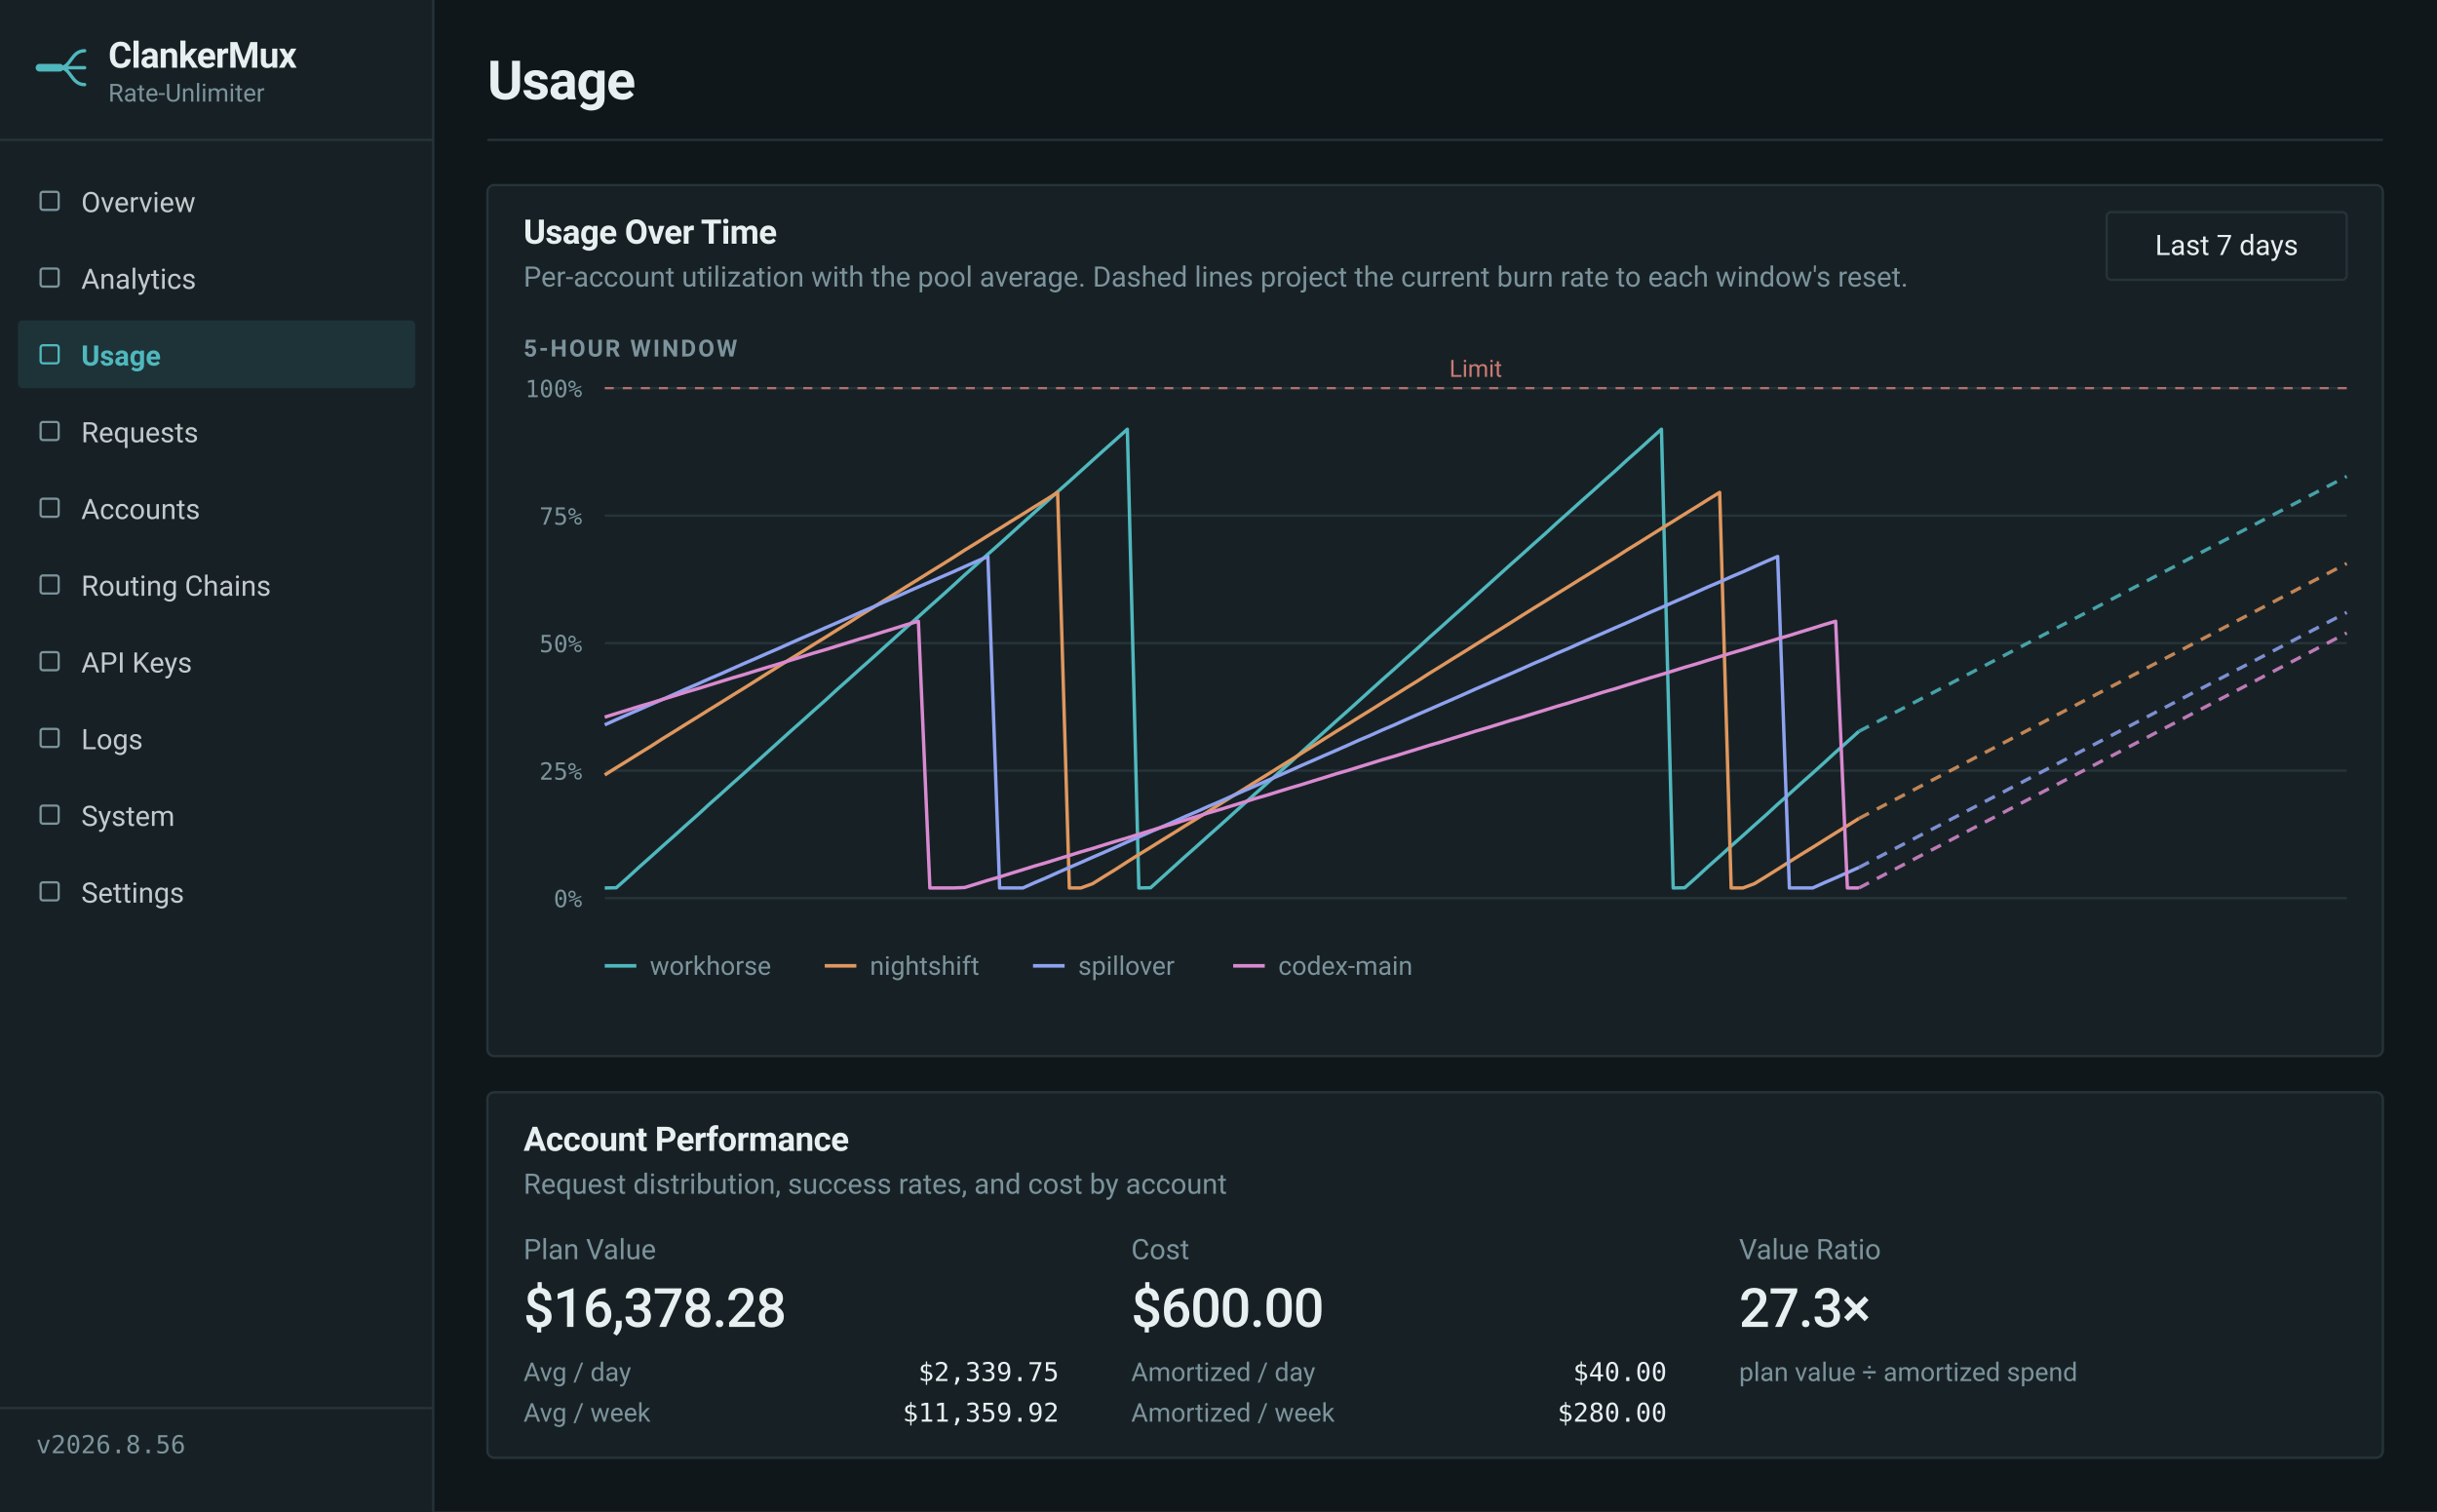
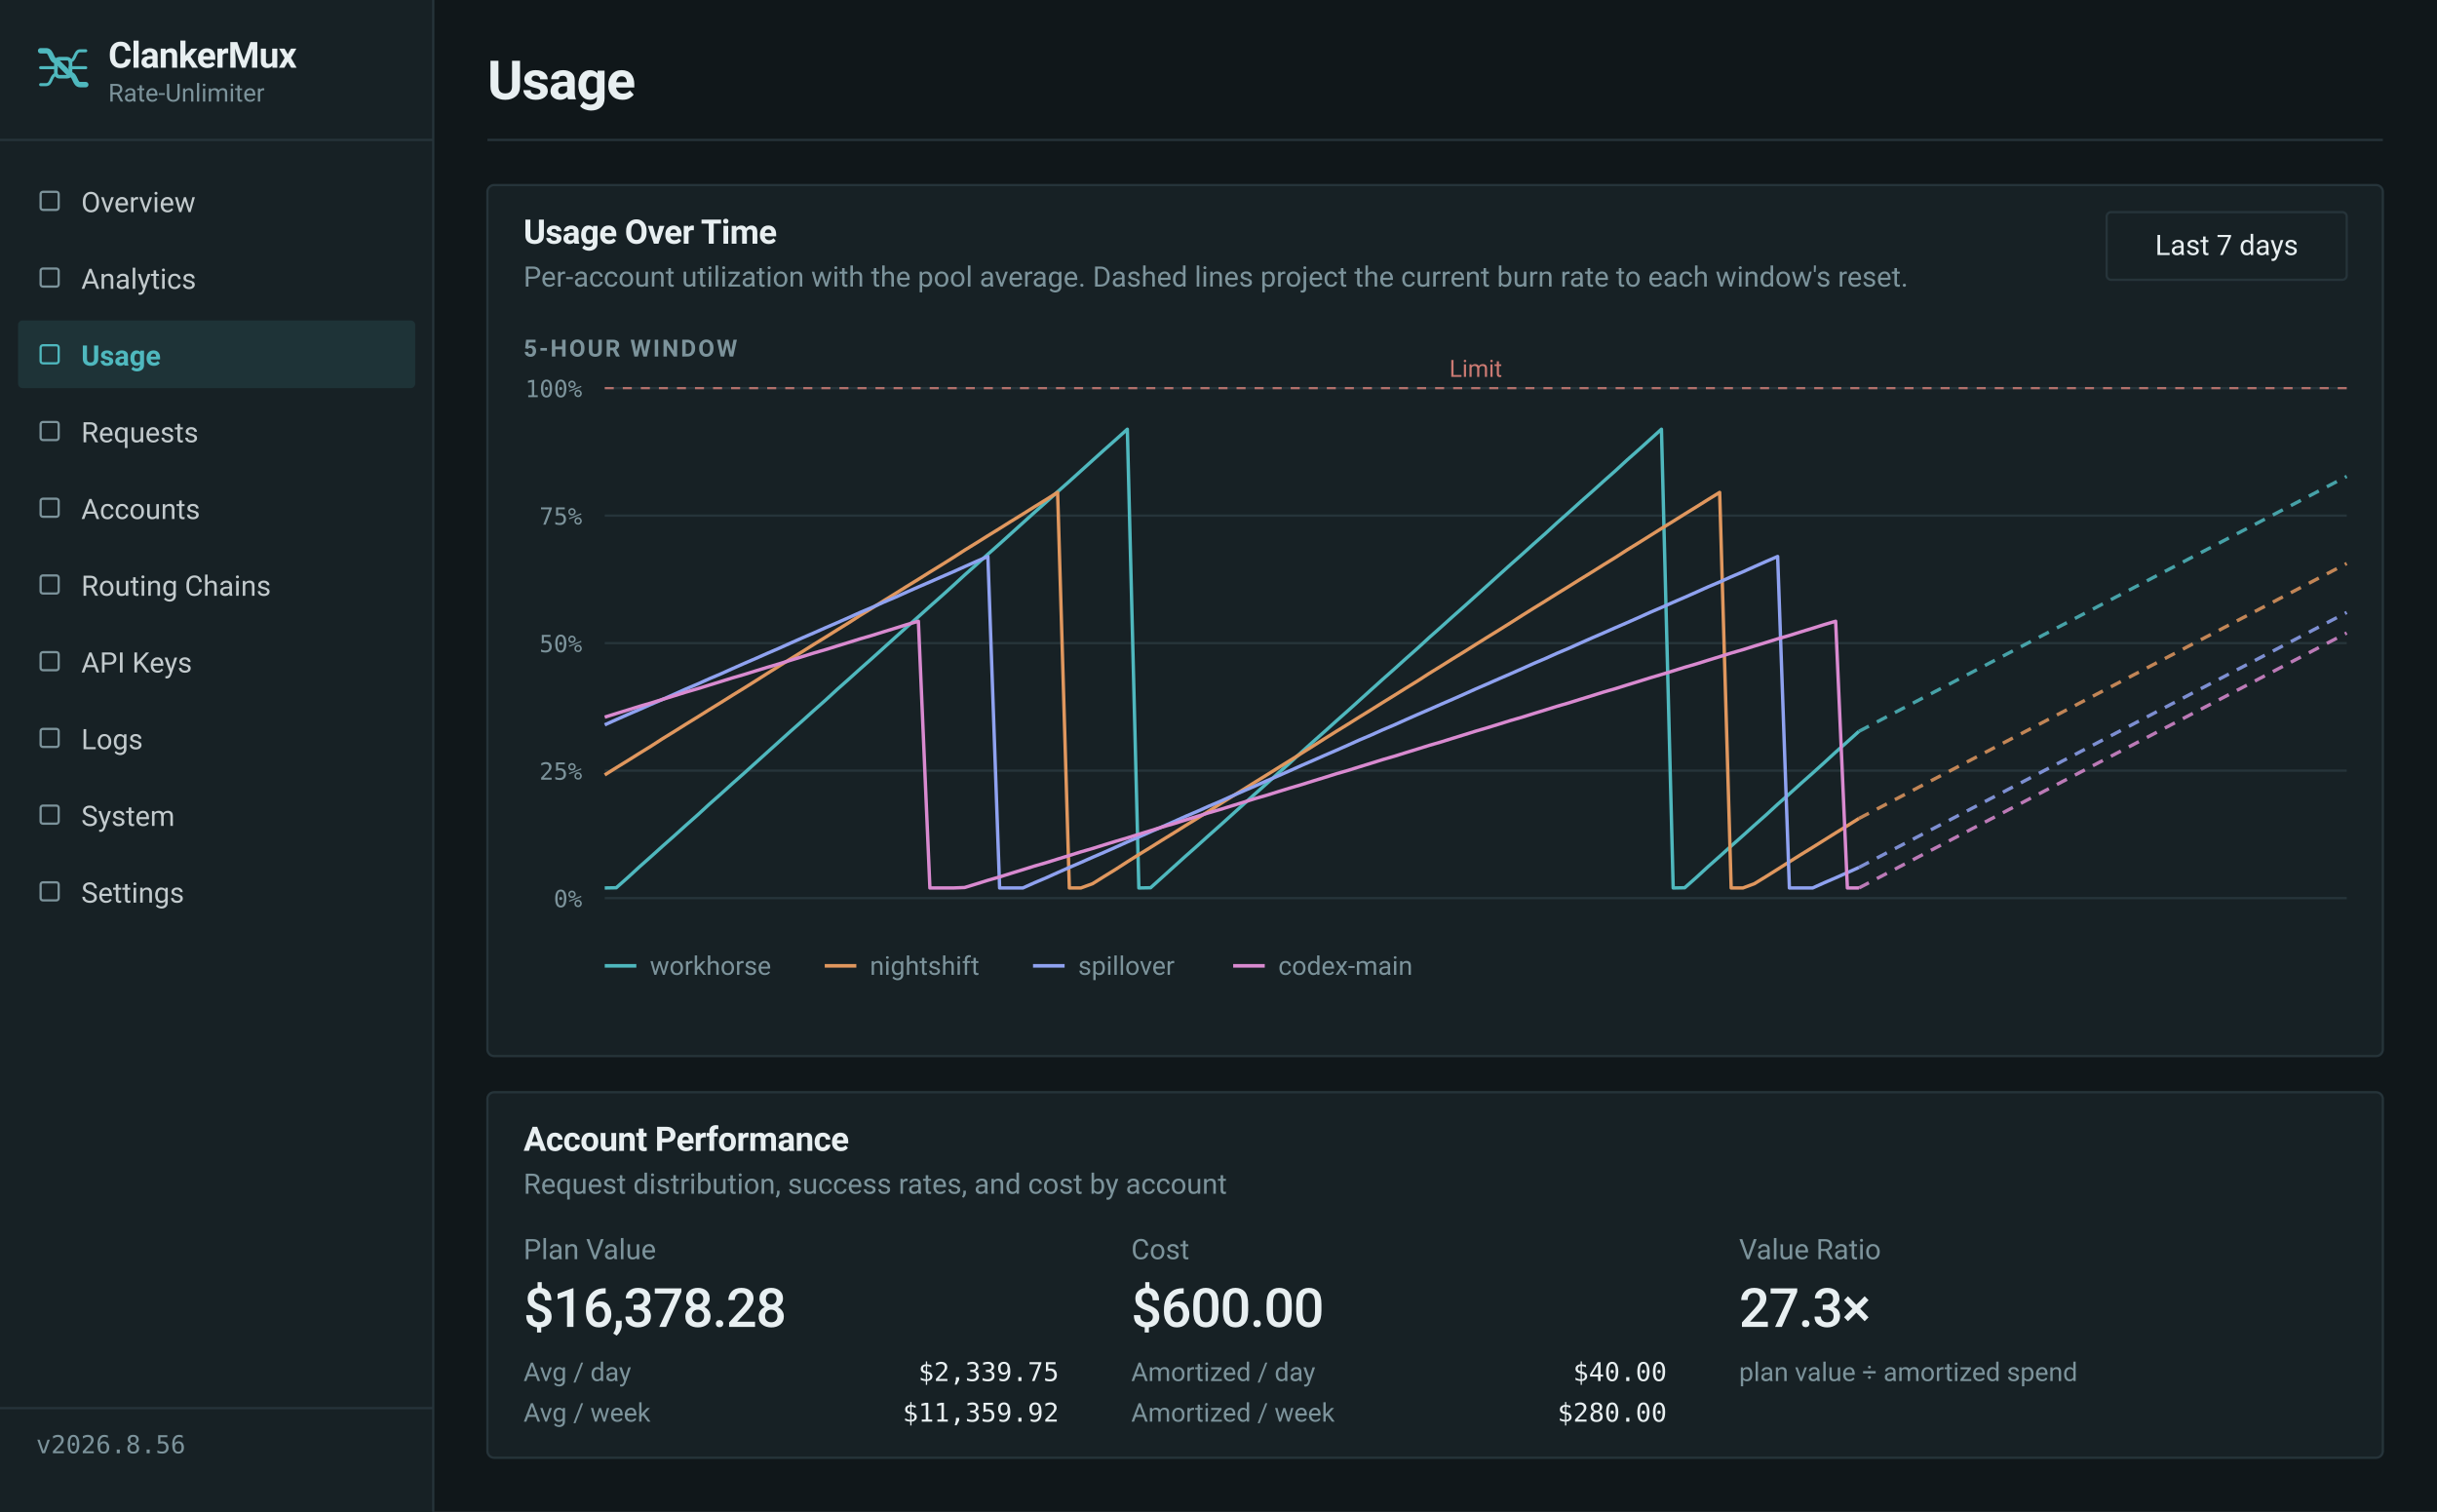
<svg xmlns="http://www.w3.org/2000/svg" viewBox="0 0 1080 670" width="1080" height="670" role="img">
  <rect x="0" y="0" width="1080" height="670" rx="0" fill="#10171a" />
  <rect x="0" y="0" width="192" height="670" rx="0" fill="#172125" />
  <line x1="192" y1="0" x2="192" y2="670" stroke="#26343a" />
-   <g transform="translate(16 18) scale(1)" fill="none" stroke="#4fb8be" stroke-linecap="round">
-     <path d="M1.5 12h9" stroke-width="3.4" />
-     <path d="M10.5 12c5 0 5-7.5 11-7.5M10.5 12h11M10.5 12c5 0 5 7.5 11 7.5" stroke-width="1.5" />
+   <g transform="translate(16 18) scale(1)" fill="none" stroke="#4fb8be" stroke-linecap="round" stroke-linejoin="round">
+     <path d="M2 12h7M2 19.5h2.5C7 19.5 6.5 15 9 15M15 9c2.5 0 2-4.5 4.5-4.5H22M15 12h7" stroke-width="1.35" />
+     <rect x="8.75" y="8" width="6.5" height="8" rx="1.5" stroke-width="1.6" />
+     <path d="M2 4.5h2.5C7 4.5 6.5 9 9 9l6 6c2.5 0 2 4.5 4.5 4.5H22" stroke-width="2.4" />
  </g>
  <text x="48" y="30" font-family="Geist, ui-sans-serif, system-ui, -apple-system, 'Segoe UI', Roboto, Helvetica, Arial, sans-serif" font-size="16" fill="#e8eff1" font-weight="600" letter-spacing="-0.3">ClankerMux</text>
  <text x="48" y="45" font-family="Geist, ui-sans-serif, system-ui, -apple-system, 'Segoe UI', Roboto, Helvetica, Arial, sans-serif" font-size="11" fill="#7c939b">Rate-Unlimiter</text>
  <line x1="0" y1="62" x2="192" y2="62" stroke="#26343a" />
  <rect x="18" y="85" width="8" height="8" rx="1" fill="none" stroke="#7c939b" />
  <text x="36" y="94" font-family="Geist, ui-sans-serif, system-ui, -apple-system, 'Segoe UI', Roboto, Helvetica, Arial, sans-serif" font-size="12.5" fill="#e8eff1" font-weight="400" opacity="0.82">Overview</text>
  <rect x="18" y="119" width="8" height="8" rx="1" fill="none" stroke="#7c939b" />
  <text x="36" y="128" font-family="Geist, ui-sans-serif, system-ui, -apple-system, 'Segoe UI', Roboto, Helvetica, Arial, sans-serif" font-size="12.5" fill="#e8eff1" font-weight="400" opacity="0.82">Analytics</text>
  <rect x="8" y="142" width="176" height="30" rx="2" fill="#1e3337" />
  <rect x="18" y="153" width="8" height="8" rx="1" fill="none" stroke="#4fb8be" />
  <text x="36" y="162" font-family="Geist, ui-sans-serif, system-ui, -apple-system, 'Segoe UI', Roboto, Helvetica, Arial, sans-serif" font-size="12.5" fill="#4fb8be" font-weight="600" opacity="1">Usage</text>
  <rect x="18" y="187" width="8" height="8" rx="1" fill="none" stroke="#7c939b" />
  <text x="36" y="196" font-family="Geist, ui-sans-serif, system-ui, -apple-system, 'Segoe UI', Roboto, Helvetica, Arial, sans-serif" font-size="12.5" fill="#e8eff1" font-weight="400" opacity="0.82">Requests</text>
  <rect x="18" y="221" width="8" height="8" rx="1" fill="none" stroke="#7c939b" />
  <text x="36" y="230" font-family="Geist, ui-sans-serif, system-ui, -apple-system, 'Segoe UI', Roboto, Helvetica, Arial, sans-serif" font-size="12.5" fill="#e8eff1" font-weight="400" opacity="0.82">Accounts</text>
  <rect x="18" y="255" width="8" height="8" rx="1" fill="none" stroke="#7c939b" />
  <text x="36" y="264" font-family="Geist, ui-sans-serif, system-ui, -apple-system, 'Segoe UI', Roboto, Helvetica, Arial, sans-serif" font-size="12.5" fill="#e8eff1" font-weight="400" opacity="0.82">Routing Chains</text>
  <rect x="18" y="289" width="8" height="8" rx="1" fill="none" stroke="#7c939b" />
  <text x="36" y="298" font-family="Geist, ui-sans-serif, system-ui, -apple-system, 'Segoe UI', Roboto, Helvetica, Arial, sans-serif" font-size="12.5" fill="#e8eff1" font-weight="400" opacity="0.82">API Keys</text>
  <rect x="18" y="323" width="8" height="8" rx="1" fill="none" stroke="#7c939b" />
  <text x="36" y="332" font-family="Geist, ui-sans-serif, system-ui, -apple-system, 'Segoe UI', Roboto, Helvetica, Arial, sans-serif" font-size="12.5" fill="#e8eff1" font-weight="400" opacity="0.82">Logs</text>
  <rect x="18" y="357" width="8" height="8" rx="1" fill="none" stroke="#7c939b" />
  <text x="36" y="366" font-family="Geist, ui-sans-serif, system-ui, -apple-system, 'Segoe UI', Roboto, Helvetica, Arial, sans-serif" font-size="12.5" fill="#e8eff1" font-weight="400" opacity="0.82">System</text>
  <rect x="18" y="391" width="8" height="8" rx="1" fill="none" stroke="#7c939b" />
  <text x="36" y="400" font-family="Geist, ui-sans-serif, system-ui, -apple-system, 'Segoe UI', Roboto, Helvetica, Arial, sans-serif" font-size="12.5" fill="#e8eff1" font-weight="400" opacity="0.82">Settings</text>
  <line x1="0" y1="624" x2="192" y2="624" stroke="#26343a" />
  <text x="16" y="644" font-family="'Geist Mono', ui-monospace, SFMono-Regular, Menlo, Consolas, monospace" font-size="11" fill="#7c939b">v2026.8.56</text>
  <text x="216" y="44" font-family="Geist, ui-sans-serif, system-ui, -apple-system, 'Segoe UI', Roboto, Helvetica, Arial, sans-serif" font-size="24" fill="#e8eff1" font-weight="600" letter-spacing="-0.5">Usage</text>
  <line x1="216" y1="62" x2="1056" y2="62" stroke="#26343a" />
  <rect x="216" y="82" width="840" height="386" rx="3" fill="#172125" stroke="#26343a" />
  <text x="232" y="108" font-family="Geist, ui-sans-serif, system-ui, -apple-system, 'Segoe UI', Roboto, Helvetica, Arial, sans-serif" font-size="15" fill="#e8eff1" font-weight="600" letter-spacing="-0.2">Usage Over Time</text>
  <text x="232" y="127" font-family="Geist, ui-sans-serif, system-ui, -apple-system, 'Segoe UI', Roboto, Helvetica, Arial, sans-serif" font-size="12.5" fill="#7c939b">Per-account utilization with the pool average. Dashed lines project the current burn rate to each window's reset.</text>
  <rect x="933.6" y="94" width="106.4" height="30" rx="2" fill="none" stroke="#26343a" />
  <text x="986.8" y="113" font-family="Geist, ui-sans-serif, system-ui, -apple-system, 'Segoe UI', Roboto, Helvetica, Arial, sans-serif" font-size="12.5" fill="#e8eff1" text-anchor="middle">Last 7 days</text>
  <text x="232" y="158" font-family="Geist, ui-sans-serif, system-ui, -apple-system, 'Segoe UI', Roboto, Helvetica, Arial, sans-serif" font-size="10.5" fill="#7c939b" font-weight="600" letter-spacing="0.9">5-HOUR WINDOW</text>
  <line x1="268" y1="172" x2="1040" y2="172" stroke="#26343a" />
  <text x="258" y="176" font-family="'Geist Mono', ui-monospace, SFMono-Regular, Menlo, Consolas, monospace" font-size="10.5" fill="#7c939b" text-anchor="end">100%</text>
  <line x1="268" y1="228.5" x2="1040" y2="228.5" stroke="#26343a" />
  <text x="258" y="232.5" font-family="'Geist Mono', ui-monospace, SFMono-Regular, Menlo, Consolas, monospace" font-size="10.5" fill="#7c939b" text-anchor="end">75%</text>
  <line x1="268" y1="285" x2="1040" y2="285" stroke="#26343a" />
  <text x="258" y="289" font-family="'Geist Mono', ui-monospace, SFMono-Regular, Menlo, Consolas, monospace" font-size="10.5" fill="#7c939b" text-anchor="end">50%</text>
  <line x1="268" y1="341.5" x2="1040" y2="341.5" stroke="#26343a" />
  <text x="258" y="345.5" font-family="'Geist Mono', ui-monospace, SFMono-Regular, Menlo, Consolas, monospace" font-size="10.5" fill="#7c939b" text-anchor="end">25%</text>
  <line x1="268" y1="398" x2="1040" y2="398" stroke="#26343a" />
  <text x="258" y="402" font-family="'Geist Mono', ui-monospace, SFMono-Regular, Menlo, Consolas, monospace" font-size="10.5" fill="#7c939b" text-anchor="end">0%</text>
  <line x1="268" y1="172" x2="1040" y2="172" stroke="#ec8a80" stroke-width="1" stroke-dasharray="4 4" opacity="0.7" />
  <text x="654" y="167" font-family="Geist, ui-sans-serif, system-ui, -apple-system, 'Segoe UI', Roboto, Helvetica, Arial, sans-serif" font-size="10.5" fill="#ec8a80" text-anchor="middle" opacity="0.85">Limit</text>
  <polyline points="268,393.5 273.1,393.4 278.3,388.8 283.4,384.1 288.6,379.5 293.7,374.9 298.9,370.3 304,365.7 309.2,361.1 314.3,356.4 319.5,351.8 324.6,347.2 329.8,342.6 334.9,338 340.1,333.3 345.2,328.7 350.3,324.1 355.5,319.5 360.6,314.9 365.8,310.3 370.9,305.6 376.1,301 381.2,296.4 386.4,291.8 391.5,287.2 396.7,282.5 401.8,277.9 407,273.3 412.1,268.7 417.3,264.1 422.4,259.5 427.5,254.8 432.7,250.2 437.8,245.6 443,241 448.1,236.4 453.3,231.7 458.4,227.1 463.6,222.5 468.7,217.9 473.9,213.3 479,208.7 484.2,204 489.3,199.4 494.5,194.8 499.6,190.2 504.7,393.5 509.9,393.4 515,388.8 520.2,384.1 525.3,379.5 530.5,374.9 535.6,370.3 540.8,365.7 545.9,361.1 551.1,356.4 556.2,351.8 561.4,347.2 566.5,342.6 571.7,338 576.8,333.3 581.9,328.7 587.1,324.1 592.2,319.5 597.4,314.9 602.5,310.3 607.7,305.6 612.8,301 618,296.4 623.1,291.8 628.3,287.2 633.4,282.5 638.6,277.9 643.7,273.3 648.9,268.7 654,264.1 659.1,259.5 664.3,254.8 669.4,250.2 674.6,245.6 679.7,241 684.9,236.4 690,231.7 695.2,227.1 700.3,222.5 705.5,217.9 710.6,213.3 715.8,208.7 720.9,204 726.1,199.4 731.2,194.8 736.3,190.2 741.5,393.5 746.6,393.4 751.8,388.8 756.9,384.1 762.1,379.5 767.2,374.9 772.4,370.3 777.5,365.7 782.7,361.1 787.8,356.4 793,351.8 798.1,347.2 803.3,342.6 808.4,338 813.5,333.3 818.7,328.7 823.8,324.1" fill="none" stroke="#4fb8be" stroke-width="1.5" stroke-linejoin="round" />
  <polyline points="823.8,324.1 1040,211.1" fill="none" stroke="#4fb8be" stroke-width="1.5" stroke-dasharray="5 4" opacity="0.85" />
  <polyline points="268,343.4 273.1,340.2 278.3,337 283.4,333.8 288.6,330.6 293.7,327.3 298.9,324.1 304,320.9 309.2,317.7 314.3,314.5 319.5,311.3 324.6,308.1 329.8,304.9 334.9,301.7 340.1,298.4 345.2,295.2 350.3,292 355.5,288.8 360.6,285.6 365.8,282.4 370.9,279.2 376.1,276 381.2,272.7 386.4,269.5 391.5,266.3 396.7,263.1 401.8,259.9 407,256.7 412.1,253.5 417.3,250.3 422.4,247.1 427.5,243.8 432.7,240.6 437.8,237.4 443,234.2 448.1,231 453.3,227.8 458.4,224.6 463.6,221.4 468.7,218.2 473.9,393.5 479,393.5 484.2,391.6 489.3,388.4 494.5,385.2 499.6,381.9 504.7,378.7 509.9,375.5 515,372.3 520.2,369.1 525.3,365.9 530.5,362.7 535.6,359.5 540.8,356.2 545.9,353 551.1,349.8 556.2,346.6 561.4,343.4 566.5,340.2 571.7,337 576.8,333.8 581.9,330.6 587.1,327.3 592.2,324.1 597.4,320.9 602.5,317.7 607.7,314.5 612.8,311.3 618,308.1 623.1,304.9 628.3,301.7 633.4,298.4 638.6,295.2 643.7,292 648.9,288.8 654,285.6 659.1,282.4 664.3,279.2 669.4,276 674.6,272.7 679.7,269.5 684.9,266.3 690,263.1 695.2,259.9 700.3,256.7 705.5,253.5 710.6,250.3 715.8,247.1 720.9,243.8 726.1,240.6 731.2,237.4 736.3,234.2 741.5,231 746.6,227.8 751.8,224.6 756.9,221.4 762.1,218.2 767.2,393.5 772.4,393.5 777.5,391.6 782.7,388.4 787.8,385.2 793,381.9 798.1,378.7 803.3,375.5 808.4,372.3 813.5,369.1 818.7,365.9 823.8,362.7" fill="none" stroke="#e0975e" stroke-width="1.5" stroke-linejoin="round" />
  <polyline points="823.8,362.7 1040,249.7" fill="none" stroke="#e0975e" stroke-width="1.5" stroke-dasharray="5 4" opacity="0.85" />
  <polyline points="268,321.2 273.1,318.9 278.3,316.6 283.4,314.4 288.6,312.1 293.7,309.9 298.9,307.6 304,305.3 309.2,303.1 314.3,300.8 319.5,298.6 324.6,296.3 329.8,294 334.9,291.8 340.1,289.5 345.2,287.3 350.3,285 355.5,282.7 360.6,280.5 365.8,278.2 370.9,276 376.1,273.7 381.2,271.4 386.4,269.2 391.5,266.9 396.7,264.7 401.8,262.4 407,260.1 412.1,257.9 417.3,255.6 422.4,253.4 427.5,251.1 432.7,248.8 437.8,246.6 443,393.5 448.1,393.5 453.3,393.5 458.4,391.2 463.6,389 468.7,386.7 473.9,384.4 479,382.2 484.2,379.9 489.3,377.7 494.5,375.4 499.6,373.1 504.7,370.9 509.9,368.6 515,366.4 520.2,364.1 525.3,361.8 530.5,359.6 535.6,357.3 540.8,355.1 545.9,352.8 551.1,350.5 556.2,348.3 561.4,346 566.5,343.8 571.7,341.5 576.8,339.2 581.9,337 587.1,334.7 592.2,332.5 597.4,330.2 602.5,327.9 607.7,325.7 612.8,323.4 618,321.2 623.1,318.9 628.3,316.6 633.4,314.4 638.6,312.1 643.7,309.9 648.9,307.6 654,305.3 659.1,303.1 664.3,300.8 669.4,298.6 674.6,296.3 679.7,294 684.9,291.8 690,289.5 695.2,287.3 700.3,285 705.5,282.7 710.6,280.5 715.8,278.2 720.9,276 726.1,273.7 731.2,271.4 736.3,269.2 741.5,266.9 746.6,264.7 751.8,262.4 756.9,260.1 762.1,257.9 767.2,255.6 772.4,253.4 777.5,251.1 782.7,248.8 787.8,246.6 793,393.5 798.1,393.5 803.3,393.5 808.4,391.2 813.5,389 818.7,386.7 823.8,384.4" fill="none" stroke="#8fa2f0" stroke-width="1.5" stroke-linejoin="round" />
  <polyline points="823.8,384.4 1040,271.4" fill="none" stroke="#8fa2f0" stroke-width="1.5" stroke-dasharray="5 4" opacity="0.85" />
  <polyline points="268,317.8 273.1,316.2 278.3,314.6 283.4,313 288.6,311.5 293.7,309.9 298.9,308.3 304,306.7 309.2,305.2 314.3,303.6 319.5,302 324.6,300.4 329.8,298.9 334.9,297.3 340.1,295.7 345.2,294.2 350.3,292.6 355.5,291 360.6,289.4 365.8,287.9 370.9,286.3 376.1,284.7 381.2,283.1 386.4,281.6 391.5,280 396.7,278.4 401.8,276.8 407,275.3 412.1,393.5 417.3,393.5 422.4,393.5 427.5,393.3 432.7,391.7 437.8,390.1 443,388.6 448.1,387 453.3,385.4 458.4,383.8 463.6,382.3 468.7,380.7 473.9,379.1 479,377.5 484.2,376 489.3,374.4 494.5,372.8 499.6,371.3 504.7,369.7 509.9,368.1 515,366.5 520.2,365 525.3,363.4 530.5,361.8 535.6,360.2 540.8,358.7 545.9,357.1 551.1,355.5 556.2,353.9 561.4,352.4 566.5,350.8 571.7,349.2 576.8,347.7 581.9,346.1 587.1,344.5 592.2,342.9 597.4,341.4 602.5,339.8 607.7,338.2 612.8,336.6 618,335.1 623.1,333.5 628.3,331.9 633.4,330.3 638.6,328.8 643.7,327.2 648.9,325.6 654,324 659.1,322.5 664.3,320.9 669.4,319.3 674.6,317.8 679.7,316.2 684.9,314.6 690,313 695.2,311.5 700.3,309.9 705.5,308.3 710.6,306.7 715.8,305.2 720.9,303.6 726.1,302 731.2,300.4 736.3,298.9 741.5,297.3 746.6,295.7 751.8,294.2 756.9,292.6 762.1,291 767.2,289.4 772.4,287.9 777.5,286.3 782.7,284.7 787.8,283.1 793,281.6 798.1,280 803.3,278.4 808.4,276.8 813.5,275.3 818.7,393.5 823.8,393.5" fill="none" stroke="#d98ad0" stroke-width="1.5" stroke-linejoin="round" />
  <polyline points="823.8,393.5 1040,280.5" fill="none" stroke="#d98ad0" stroke-width="1.5" stroke-dasharray="5 4" opacity="0.85" />
  <line x1="268" y1="428" x2="282" y2="428" stroke="#4fb8be" stroke-width="1.6" />
  <text x="288" y="432" font-family="Geist, ui-sans-serif, system-ui, -apple-system, 'Segoe UI', Roboto, Helvetica, Arial, sans-serif" font-size="11.5" fill="#7c939b">workhorse</text>
  <line x1="365.5" y1="428" x2="379.5" y2="428" stroke="#e0975e" stroke-width="1.6" />
  <text x="385.5" y="432" font-family="Geist, ui-sans-serif, system-ui, -apple-system, 'Segoe UI', Roboto, Helvetica, Arial, sans-serif" font-size="11.5" fill="#7c939b">nightshift</text>
  <line x1="457.8" y1="428" x2="471.8" y2="428" stroke="#8fa2f0" stroke-width="1.6" />
  <text x="477.8" y="432" font-family="Geist, ui-sans-serif, system-ui, -apple-system, 'Segoe UI', Roboto, Helvetica, Arial, sans-serif" font-size="11.5" fill="#7c939b">spillover</text>
  <line x1="546.5" y1="428" x2="560.5" y2="428" stroke="#d98ad0" stroke-width="1.6" />
  <text x="566.5" y="432" font-family="Geist, ui-sans-serif, system-ui, -apple-system, 'Segoe UI', Roboto, Helvetica, Arial, sans-serif" font-size="11.5" fill="#7c939b">codex-main</text>
  <rect x="216" y="484" width="840" height="162" rx="3" fill="#172125" stroke="#26343a" />
  <text x="232" y="510" font-family="Geist, ui-sans-serif, system-ui, -apple-system, 'Segoe UI', Roboto, Helvetica, Arial, sans-serif" font-size="15" fill="#e8eff1" font-weight="600" letter-spacing="-0.2">Account Performance</text>
  <text x="232" y="529" font-family="Geist, ui-sans-serif, system-ui, -apple-system, 'Segoe UI', Roboto, Helvetica, Arial, sans-serif" font-size="12.5" fill="#7c939b">Request distribution, success rates, and cost by account</text>
  <text x="232" y="558" font-family="Geist, ui-sans-serif, system-ui, -apple-system, 'Segoe UI', Roboto, Helvetica, Arial, sans-serif" font-size="12.5" fill="#7c939b">Plan Value</text>
  <text x="232" y="588" font-family="Geist, ui-sans-serif, system-ui, -apple-system, 'Segoe UI', Roboto, Helvetica, Arial, sans-serif" font-size="24" fill="#e8eff1" font-weight="500" letter-spacing="-0.5">$16,378.28</text>
  <text x="232" y="612" font-family="Geist, ui-sans-serif, system-ui, -apple-system, 'Segoe UI', Roboto, Helvetica, Arial, sans-serif" font-size="11.5" fill="#7c939b">Avg / day</text>
  <text x="469.3" y="612" font-family="'Geist Mono', ui-monospace, SFMono-Regular, Menlo, Consolas, monospace" font-size="11.5" fill="#e8eff1" font-weight="500" text-anchor="end">$2,339.75</text>
  <text x="232" y="630" font-family="Geist, ui-sans-serif, system-ui, -apple-system, 'Segoe UI', Roboto, Helvetica, Arial, sans-serif" font-size="11.5" fill="#7c939b">Avg / week</text>
  <text x="469.3" y="630" font-family="'Geist Mono', ui-monospace, SFMono-Regular, Menlo, Consolas, monospace" font-size="11.5" fill="#e8eff1" font-weight="500" text-anchor="end">$11,359.92</text>
  <text x="501.3" y="558" font-family="Geist, ui-sans-serif, system-ui, -apple-system, 'Segoe UI', Roboto, Helvetica, Arial, sans-serif" font-size="12.5" fill="#7c939b">Cost</text>
  <text x="501.3" y="588" font-family="Geist, ui-sans-serif, system-ui, -apple-system, 'Segoe UI', Roboto, Helvetica, Arial, sans-serif" font-size="24" fill="#e8eff1" font-weight="500" letter-spacing="-0.5">$600.00</text>
  <text x="501.3" y="612" font-family="Geist, ui-sans-serif, system-ui, -apple-system, 'Segoe UI', Roboto, Helvetica, Arial, sans-serif" font-size="11.5" fill="#7c939b">Amortized / day</text>
  <text x="738.7" y="612" font-family="'Geist Mono', ui-monospace, SFMono-Regular, Menlo, Consolas, monospace" font-size="11.5" fill="#e8eff1" font-weight="500" text-anchor="end">$40.00</text>
  <text x="501.3" y="630" font-family="Geist, ui-sans-serif, system-ui, -apple-system, 'Segoe UI', Roboto, Helvetica, Arial, sans-serif" font-size="11.5" fill="#7c939b">Amortized / week</text>
  <text x="738.7" y="630" font-family="'Geist Mono', ui-monospace, SFMono-Regular, Menlo, Consolas, monospace" font-size="11.5" fill="#e8eff1" font-weight="500" text-anchor="end">$280.00</text>
  <text x="770.7" y="558" font-family="Geist, ui-sans-serif, system-ui, -apple-system, 'Segoe UI', Roboto, Helvetica, Arial, sans-serif" font-size="12.5" fill="#7c939b">Value Ratio</text>
  <text x="770.7" y="588" font-family="Geist, ui-sans-serif, system-ui, -apple-system, 'Segoe UI', Roboto, Helvetica, Arial, sans-serif" font-size="24" fill="#e8eff1" font-weight="500" letter-spacing="-0.5">27.3×</text>
  <text x="770.7" y="612" font-family="Geist, ui-sans-serif, system-ui, -apple-system, 'Segoe UI', Roboto, Helvetica, Arial, sans-serif" font-size="11.5" fill="#7c939b">plan value ÷ amortized spend</text>
</svg>
